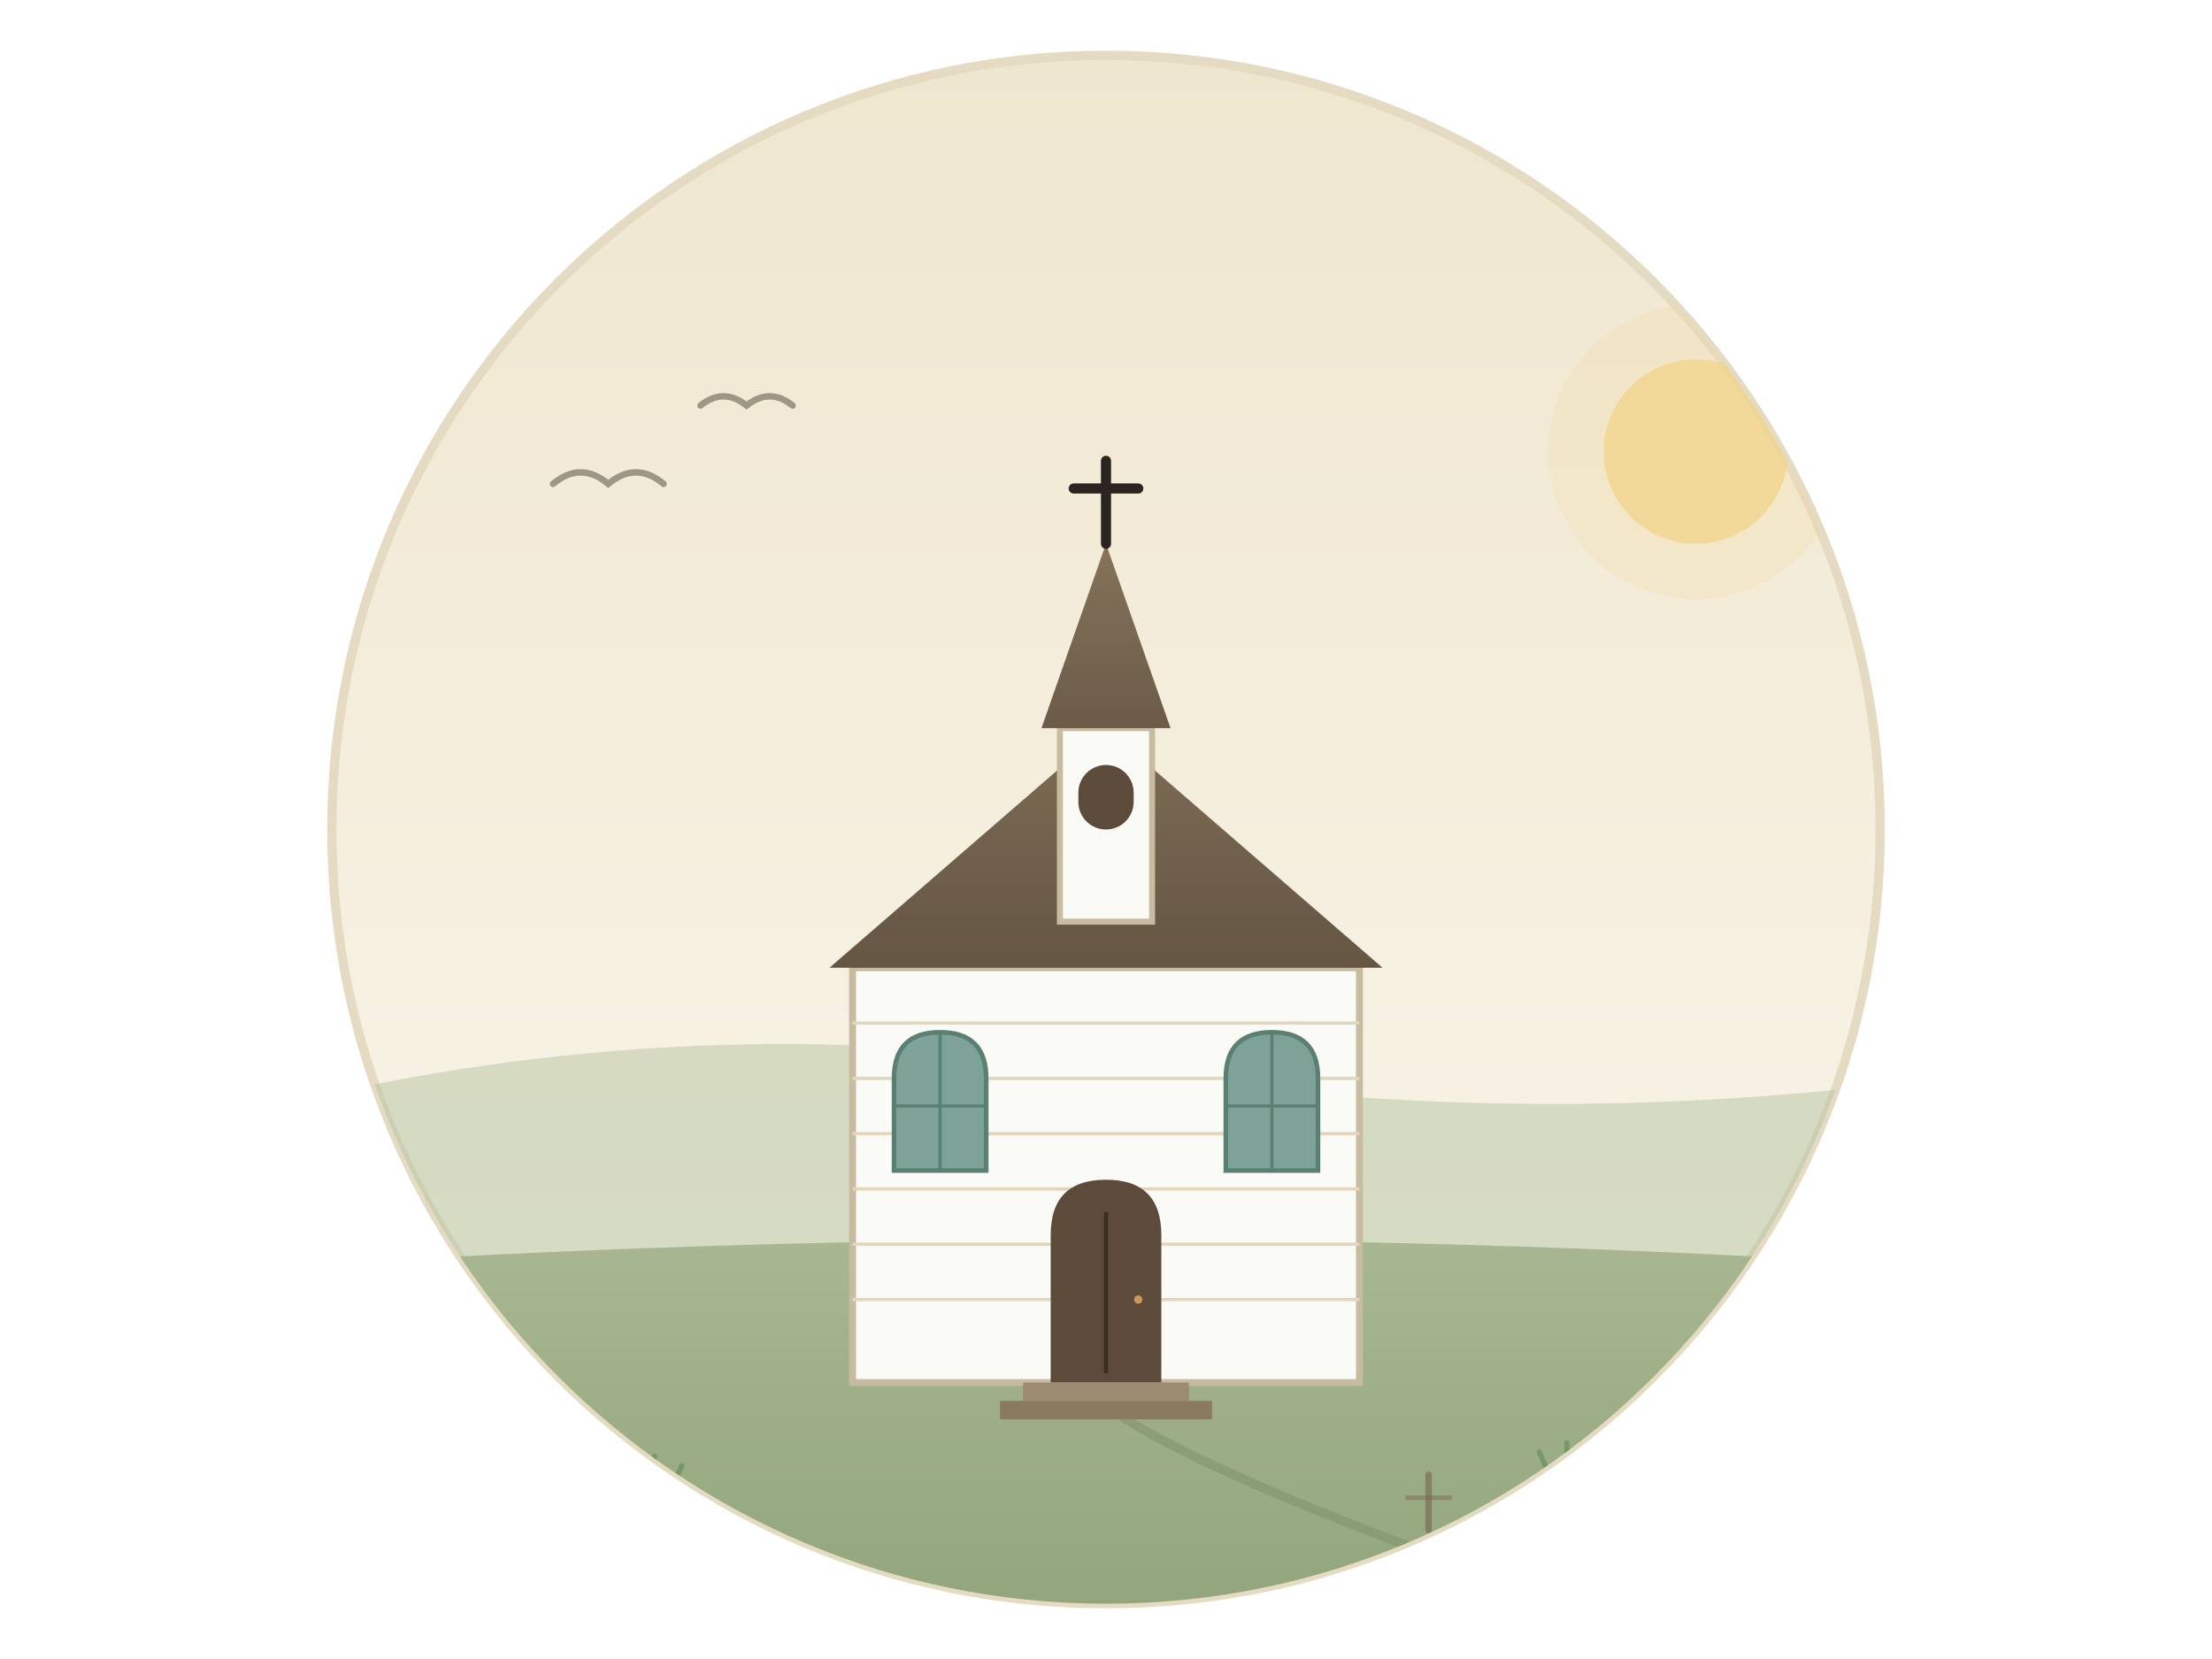
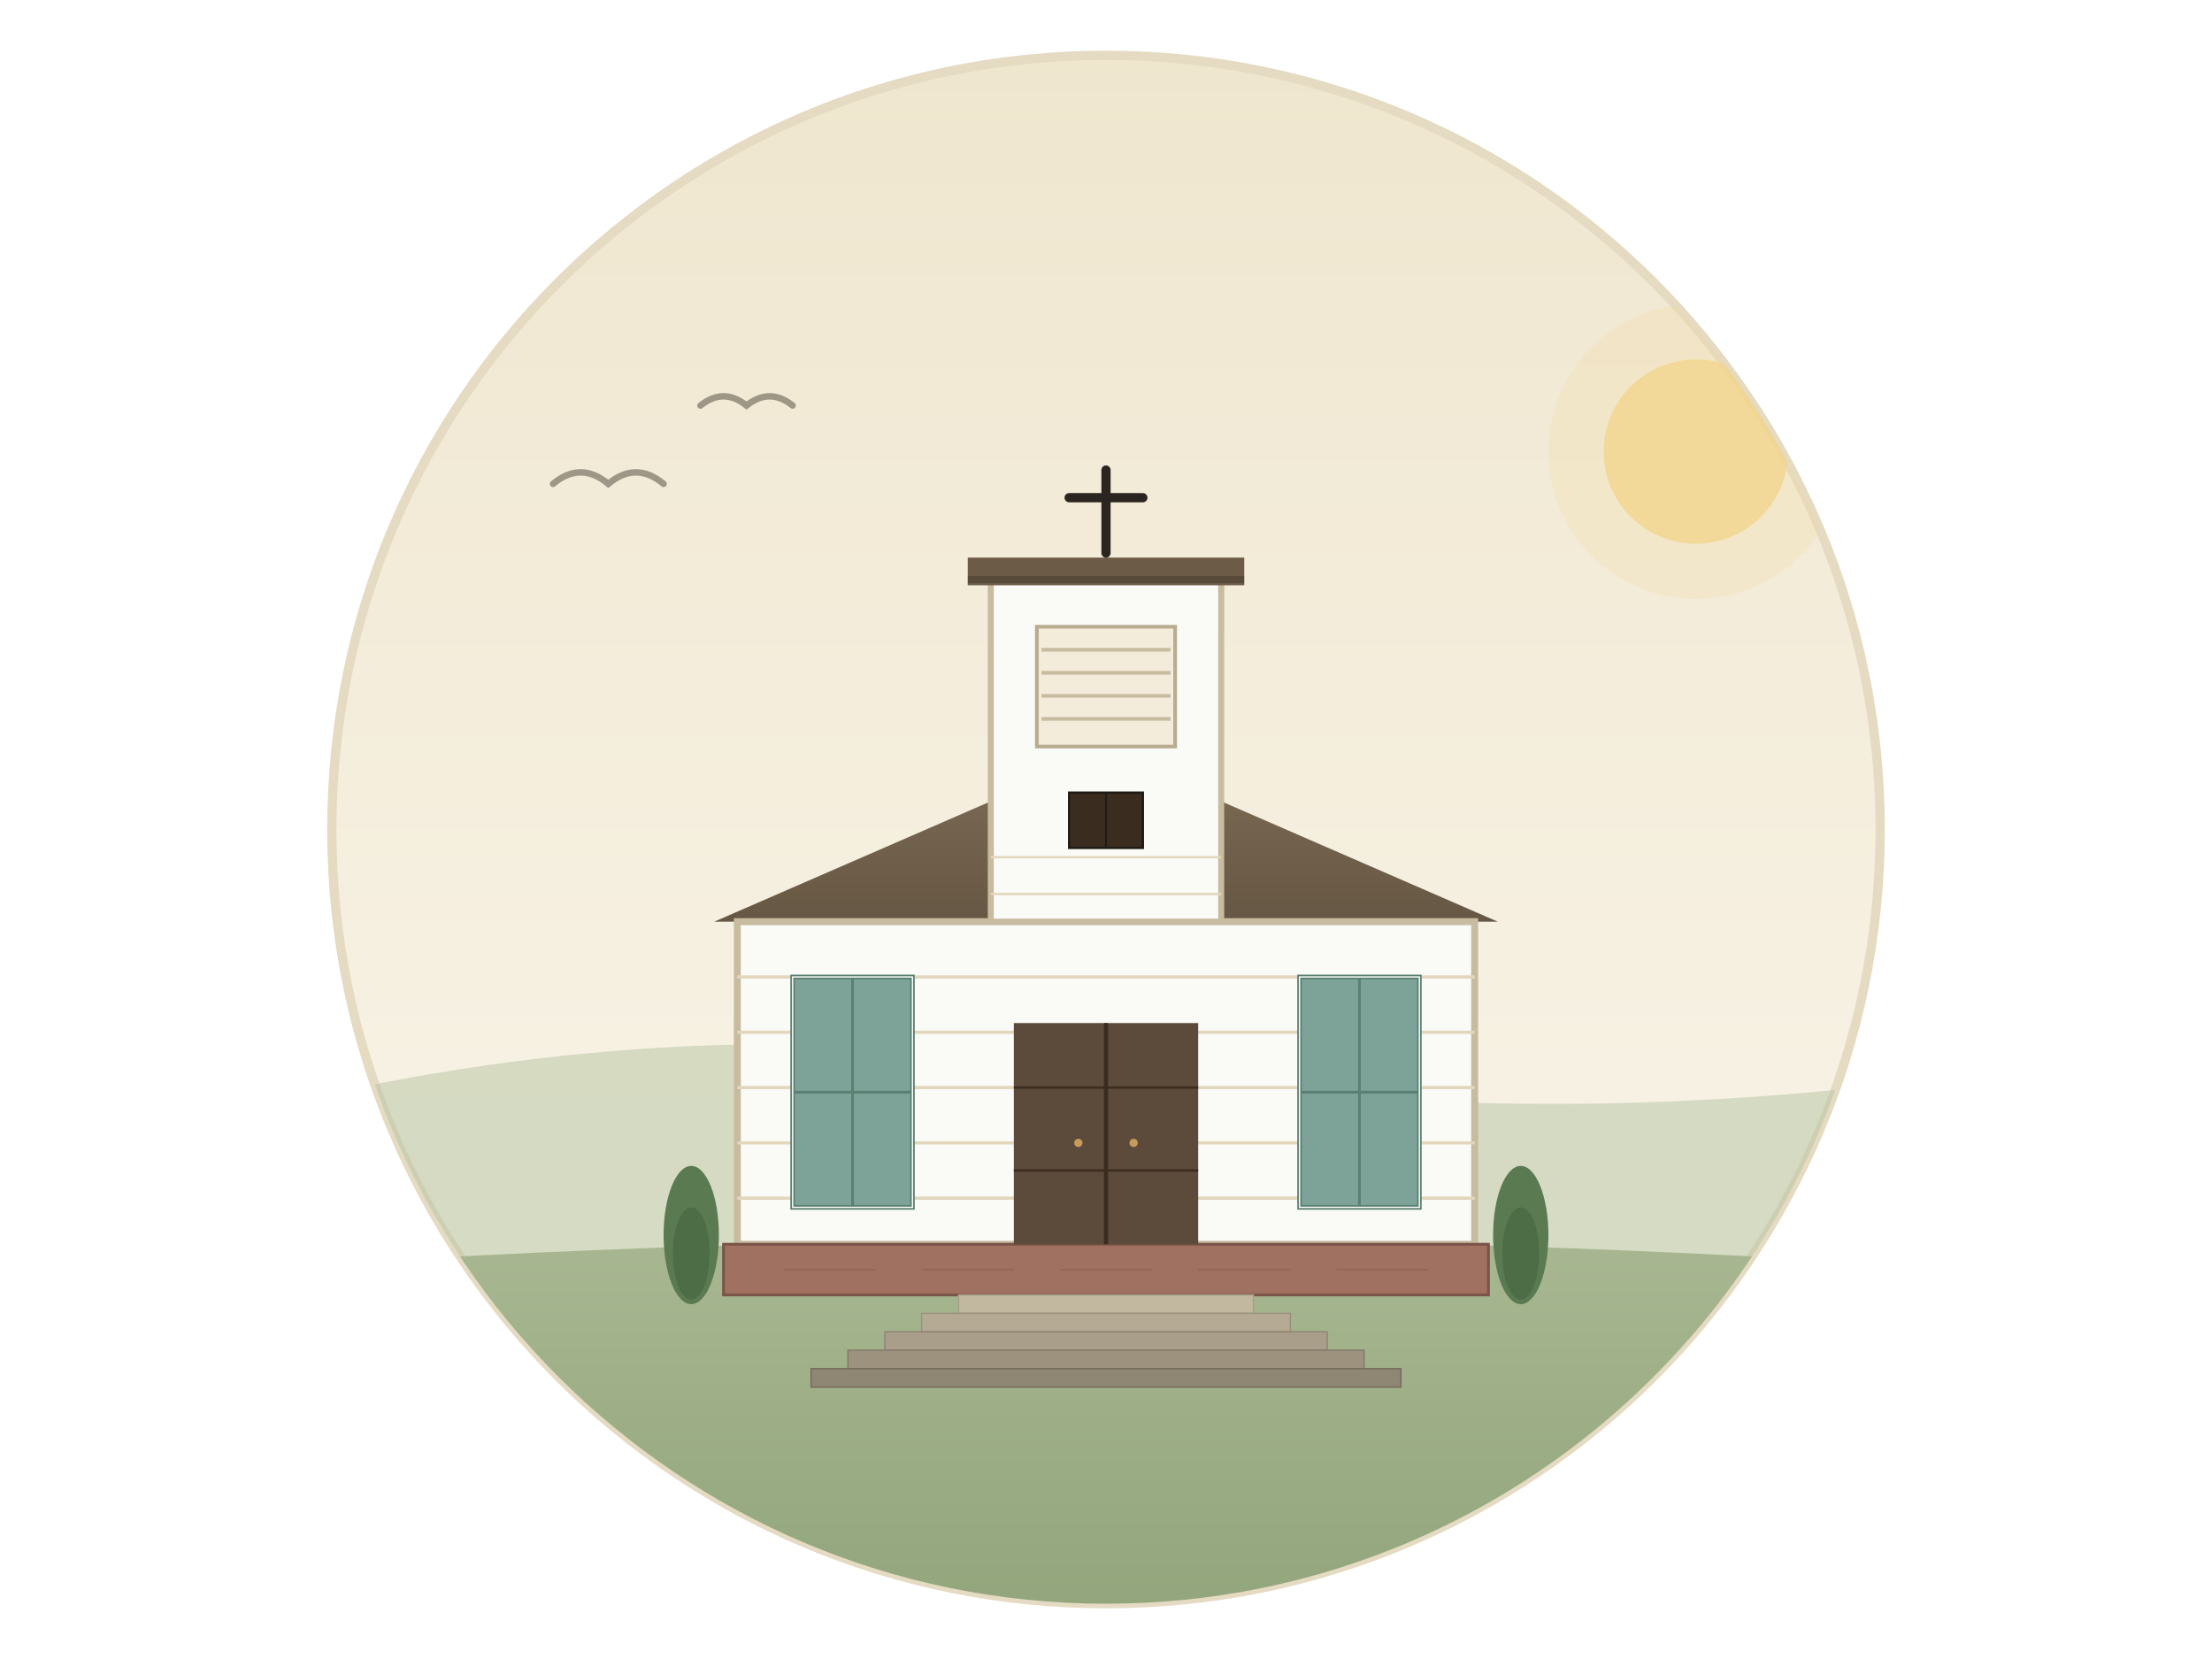
<svg xmlns="http://www.w3.org/2000/svg" viewBox="0 0 480 360" role="img" aria-label="Little white church illustration">
  <defs>
    <linearGradient id="sky" x1="0" y1="0" x2="0" y2="1">
      <stop offset="0%" stop-color="#EFE6CE" />
      <stop offset="100%" stop-color="#FBF7EE" />
    </linearGradient>
    <linearGradient id="field" x1="0" y1="0" x2="0" y2="1">
      <stop offset="0%" stop-color="#A8B791" />
      <stop offset="100%" stop-color="#8FA379" />
    </linearGradient>
    <linearGradient id="roof" x1="0" y1="0" x2="0" y2="1">
      <stop offset="0%" stop-color="#85735B" />
      <stop offset="100%" stop-color="#6B5B47" />
    </linearGradient>
    <clipPath id="medallion">
      <circle cx="240" cy="180" r="168" />
    </clipPath>
  </defs>
  <circle cx="240" cy="180" r="168" fill="url(#sky)" stroke="#E5DAC2" stroke-width="2" />
  <g clip-path="url(#medallion)">
    <circle cx="368" cy="98" r="20" fill="#F2D58A" opacity="0.75" />
    <circle cx="368" cy="98" r="32" fill="#F2D58A" opacity="0.18" />
    <path d="M60 240 Q 150 218 240 232 T 420 234 L 420 290 L 60 290 Z" fill="#B9C6A6" opacity="0.55" />
    <path d="M60 275 Q 240 263 420 275 L 420 360 L 60 360 Z" fill="url(#field)" />
-     <path d="M240 305 Q 260 320 340 348" stroke="#7E9166" stroke-width="2" fill="none" opacity="0.55" />
    <g stroke="#5A5246" stroke-width="1.4" fill="none" stroke-linecap="round" opacity="0.55">
      <path d="M 120 105 q 6 -5 12 0 q 6 -5 12 0" />
      <path d="M 152 88 q 5 -4 10 0 q 5 -4 10 0" />
    </g>
-     <rect x="185" y="210" width="110" height="90" fill="#FAFAF6" stroke="#C7BBA0" stroke-width="1.5" />
-     <g stroke="#E2D7BD" stroke-width="0.7">
-       <line x1="185" y1="222" x2="295" y2="222" />
-       <line x1="185" y1="234" x2="295" y2="234" />
-       <line x1="185" y1="246" x2="295" y2="246" />
-       <line x1="185" y1="258" x2="295" y2="258" />
-       <line x1="185" y1="270" x2="295" y2="270" />
-       <line x1="185" y1="282" x2="295" y2="282" />
+     <g transform="translate(0, -30)">
+       <polygon points="155,230 240,193 325,230" fill="url(#roof)" />
+       <polygon points="155,230 240,193 325,230" fill="#000" opacity="0.05" />
+       <rect x="160" y="230" width="160" height="70" fill="#FAFAF6" stroke="#C7BBA0" stroke-width="1.5" />
+       <g stroke="#E2D7BD" stroke-width="0.7">
+         <line x1="160" y1="242" x2="320" y2="242" />
+         <line x1="160" y1="254" x2="320" y2="254" />
+         <line x1="160" y1="266" x2="320" y2="266" />
+         <line x1="160" y1="278" x2="320" y2="278" />
+         <line x1="160" y1="290" x2="320" y2="290" />
+       </g>
+       <rect x="157" y="300" width="166" height="11" fill="#A07060" stroke="#7A5448" stroke-width="0.6" />
+       <g stroke="#8C5E50" stroke-width="0.4" opacity="0.55">
+         <line x1="170" y1="305.5" x2="190" y2="305.5" />
+         <line x1="200" y1="305.5" x2="220" y2="305.5" />
+         <line x1="230" y1="305.5" x2="250" y2="305.5" />
+         <line x1="260" y1="305.5" x2="280" y2="305.5" />
+         <line x1="290" y1="305.5" x2="310" y2="305.5" />
+       </g>
+       <rect x="215" y="156" width="50" height="74" fill="#FAFAF6" stroke="#C7BBA0" stroke-width="1.3" />
+       <g stroke="#E2D7BD" stroke-width="0.5">
+         <line x1="215" y1="224" x2="265" y2="224" />
+         <line x1="215" y1="216" x2="265" y2="216" />
+       </g>
+       <rect x="225" y="166" width="30" height="26" fill="#F4ECDB" stroke="#B8AC91" stroke-width="0.8" />
+       <g stroke="#C7BBA0" stroke-width="0.8">
+         <line x1="226" y1="171" x2="254" y2="171" />
+         <line x1="226" y1="176" x2="254" y2="176" />
+         <line x1="226" y1="181" x2="254" y2="181" />
+         <line x1="226" y1="186" x2="254" y2="186" />
+       </g>
+       <rect x="232" y="202" width="16" height="12" fill="#3A2D20" stroke="#1F1A14" stroke-width="0.5" />
+       <line x1="240" y1="202" x2="240" y2="214" stroke="#1F1A14" stroke-width="0.4" />
+       <rect x="210" y="151" width="60" height="6" fill="#6B5B47" />
+       <rect x="210" y="155" width="60" height="1.5" fill="#000" opacity="0.18" />
+       <line x1="240" y1="132" x2="240" y2="150" stroke="#2A2520" stroke-width="2" stroke-linecap="round" />
+       <line x1="232" y1="138" x2="248" y2="138" stroke="#2A2520" stroke-width="2" stroke-linecap="round" />
+       <rect x="172" y="242" width="26" height="50" fill="#7DA398" stroke="#5A8074" stroke-width="1" />
+       <line x1="185" y1="242" x2="185" y2="292" stroke="#5A8074" stroke-width="0.6" />
+       <line x1="172" y1="267" x2="198" y2="267" stroke="#5A8074" stroke-width="0.6" />
+       <rect x="172" y="242" width="26" height="50" fill="none" stroke="#FAFAF6" stroke-width="0.3" />
+       <rect x="282" y="242" width="26" height="50" fill="#7DA398" stroke="#5A8074" stroke-width="1" />
+       <line x1="295" y1="242" x2="295" y2="292" stroke="#5A8074" stroke-width="0.6" />
+       <line x1="282" y1="267" x2="308" y2="267" stroke="#5A8074" stroke-width="0.6" />
+       <rect x="282" y="242" width="26" height="50" fill="none" stroke="#FAFAF6" stroke-width="0.3" />
+       <rect x="220" y="252" width="20" height="48" fill="#5C4A3A" />
+       <rect x="240" y="252" width="20" height="48" fill="#5C4A3A" />
+       <line x1="240" y1="252" x2="240" y2="300" stroke="#3A2D20" stroke-width="0.9" />
+       <line x1="220" y1="266" x2="260" y2="266" stroke="#3A2D20" stroke-width="0.5" />
+       <line x1="220" y1="284" x2="260" y2="284" stroke="#3A2D20" stroke-width="0.5" />
+       <circle cx="234" cy="278" r="0.9" fill="#C89B5B" />
+       <circle cx="246" cy="278" r="0.9" fill="#C89B5B" />
+       <rect x="208" y="311" width="64" height="4" fill="#C2B8A0" stroke="#A89E89" stroke-width="0.3" />
+       <rect x="200" y="315" width="80" height="4" fill="#B5AB94" stroke="#9C927E" stroke-width="0.3" />
+       <rect x="192" y="319" width="96" height="4" fill="#A89E89" stroke="#908674" stroke-width="0.3" />
+       <rect x="184" y="323" width="112" height="4" fill="#9C927E" stroke="#847A6A" stroke-width="0.3" />
+       <rect x="176" y="327" width="128" height="4" fill="#908674" stroke="#766B5A" stroke-width="0.3" />
+       <g fill="#5A7A52">
+         <ellipse cx="150" cy="298" rx="6" ry="15" />
+         <ellipse cx="330" cy="298" rx="6" ry="15" />
+       </g>
+       <g fill="#4A6B44" opacity="0.85">
+         <ellipse cx="150" cy="302" rx="4" ry="10" />
+         <ellipse cx="330" cy="302" rx="4" ry="10" />
+       </g>
    </g>
-     <polygon points="180,210 300,210 240,158" fill="url(#roof)" />
-     <polygon points="180,210 300,210 240,158" fill="#000" opacity="0.06" />
-     <rect x="230" y="158" width="20" height="42" fill="#FAFAF6" stroke="#C7BBA0" stroke-width="1.3" />
-     <rect x="234" y="166" width="12" height="14" fill="#5C4A3A" rx="6" />
-     <polygon points="226,158 254,158 240,118" fill="url(#roof)" />
-     <line x1="240" y1="100" x2="240" y2="118" stroke="#2A2520" stroke-width="2.2" stroke-linecap="round" />
-     <line x1="233" y1="106" x2="247" y2="106" stroke="#2A2520" stroke-width="2.2" stroke-linecap="round" />
-     <path d="M194 254 L 194 234 Q 194 224 204 224 Q 214 224 214 234 L 214 254 Z" fill="#7DA398" stroke="#5A8074" stroke-width="1" />
-     <line x1="194" y1="240" x2="214" y2="240" stroke="#5A8074" stroke-width="0.7" />
-     <line x1="204" y1="224" x2="204" y2="254" stroke="#5A8074" stroke-width="0.7" />
-     <path d="M266 254 L 266 234 Q 266 224 276 224 Q 286 224 286 234 L 286 254 Z" fill="#7DA398" stroke="#5A8074" stroke-width="1" />
-     <line x1="266" y1="240" x2="286" y2="240" stroke="#5A8074" stroke-width="0.7" />
-     <line x1="276" y1="224" x2="276" y2="254" stroke="#5A8074" stroke-width="0.7" />
-     <path d="M228 300 L 228 268 Q 228 256 240 256 Q 252 256 252 268 L 252 300 Z" fill="#5C4A3A" />
-     <line x1="240" y1="263" x2="240" y2="298" stroke="#3A2D20" stroke-width="0.9" />
-     <circle cx="247" cy="282" r="0.9" fill="#C89B5B" />
-     <rect x="222" y="300" width="36" height="4" fill="#9C8B70" />
-     <rect x="217" y="304" width="46" height="4" fill="#8A7A60" />
    <g stroke="#6B8E5A" stroke-width="1.1" stroke-linecap="round" opacity="0.7">
      <line x1="100" y1="318" x2="100" y2="308" />
      <line x1="103" y1="318" x2="106" y2="310" />
      <line x1="97" y1="318" x2="94" y2="310" />
-       <line x1="142" y1="324" x2="142" y2="316" />
-       <line x1="145" y1="324" x2="148" y2="318" />
-       <line x1="340" y1="322" x2="340" y2="313" />
-       <line x1="343" y1="322" x2="346" y2="315" />
-       <line x1="337" y1="322" x2="334" y2="315" />
+       <line x1="120" y1="324" x2="120" y2="316" />
+       <line x1="123" y1="324" x2="126" y2="318" />
+       <line x1="360" y1="322" x2="360" y2="313" />
+       <line x1="363" y1="322" x2="366" y2="315" />
+       <line x1="357" y1="322" x2="354" y2="315" />
      <line x1="382" y1="328" x2="382" y2="319" />
      <line x1="385" y1="328" x2="388" y2="322" />
    </g>
-     <line x1="310" y1="320" x2="310" y2="332" stroke="#7A6953" stroke-width="1.4" stroke-linecap="round" opacity="0.65" />
-     <line x1="305" y1="325" x2="315" y2="325" stroke="#7A6953" stroke-width="1" opacity="0.5" />
  </g>
</svg>
